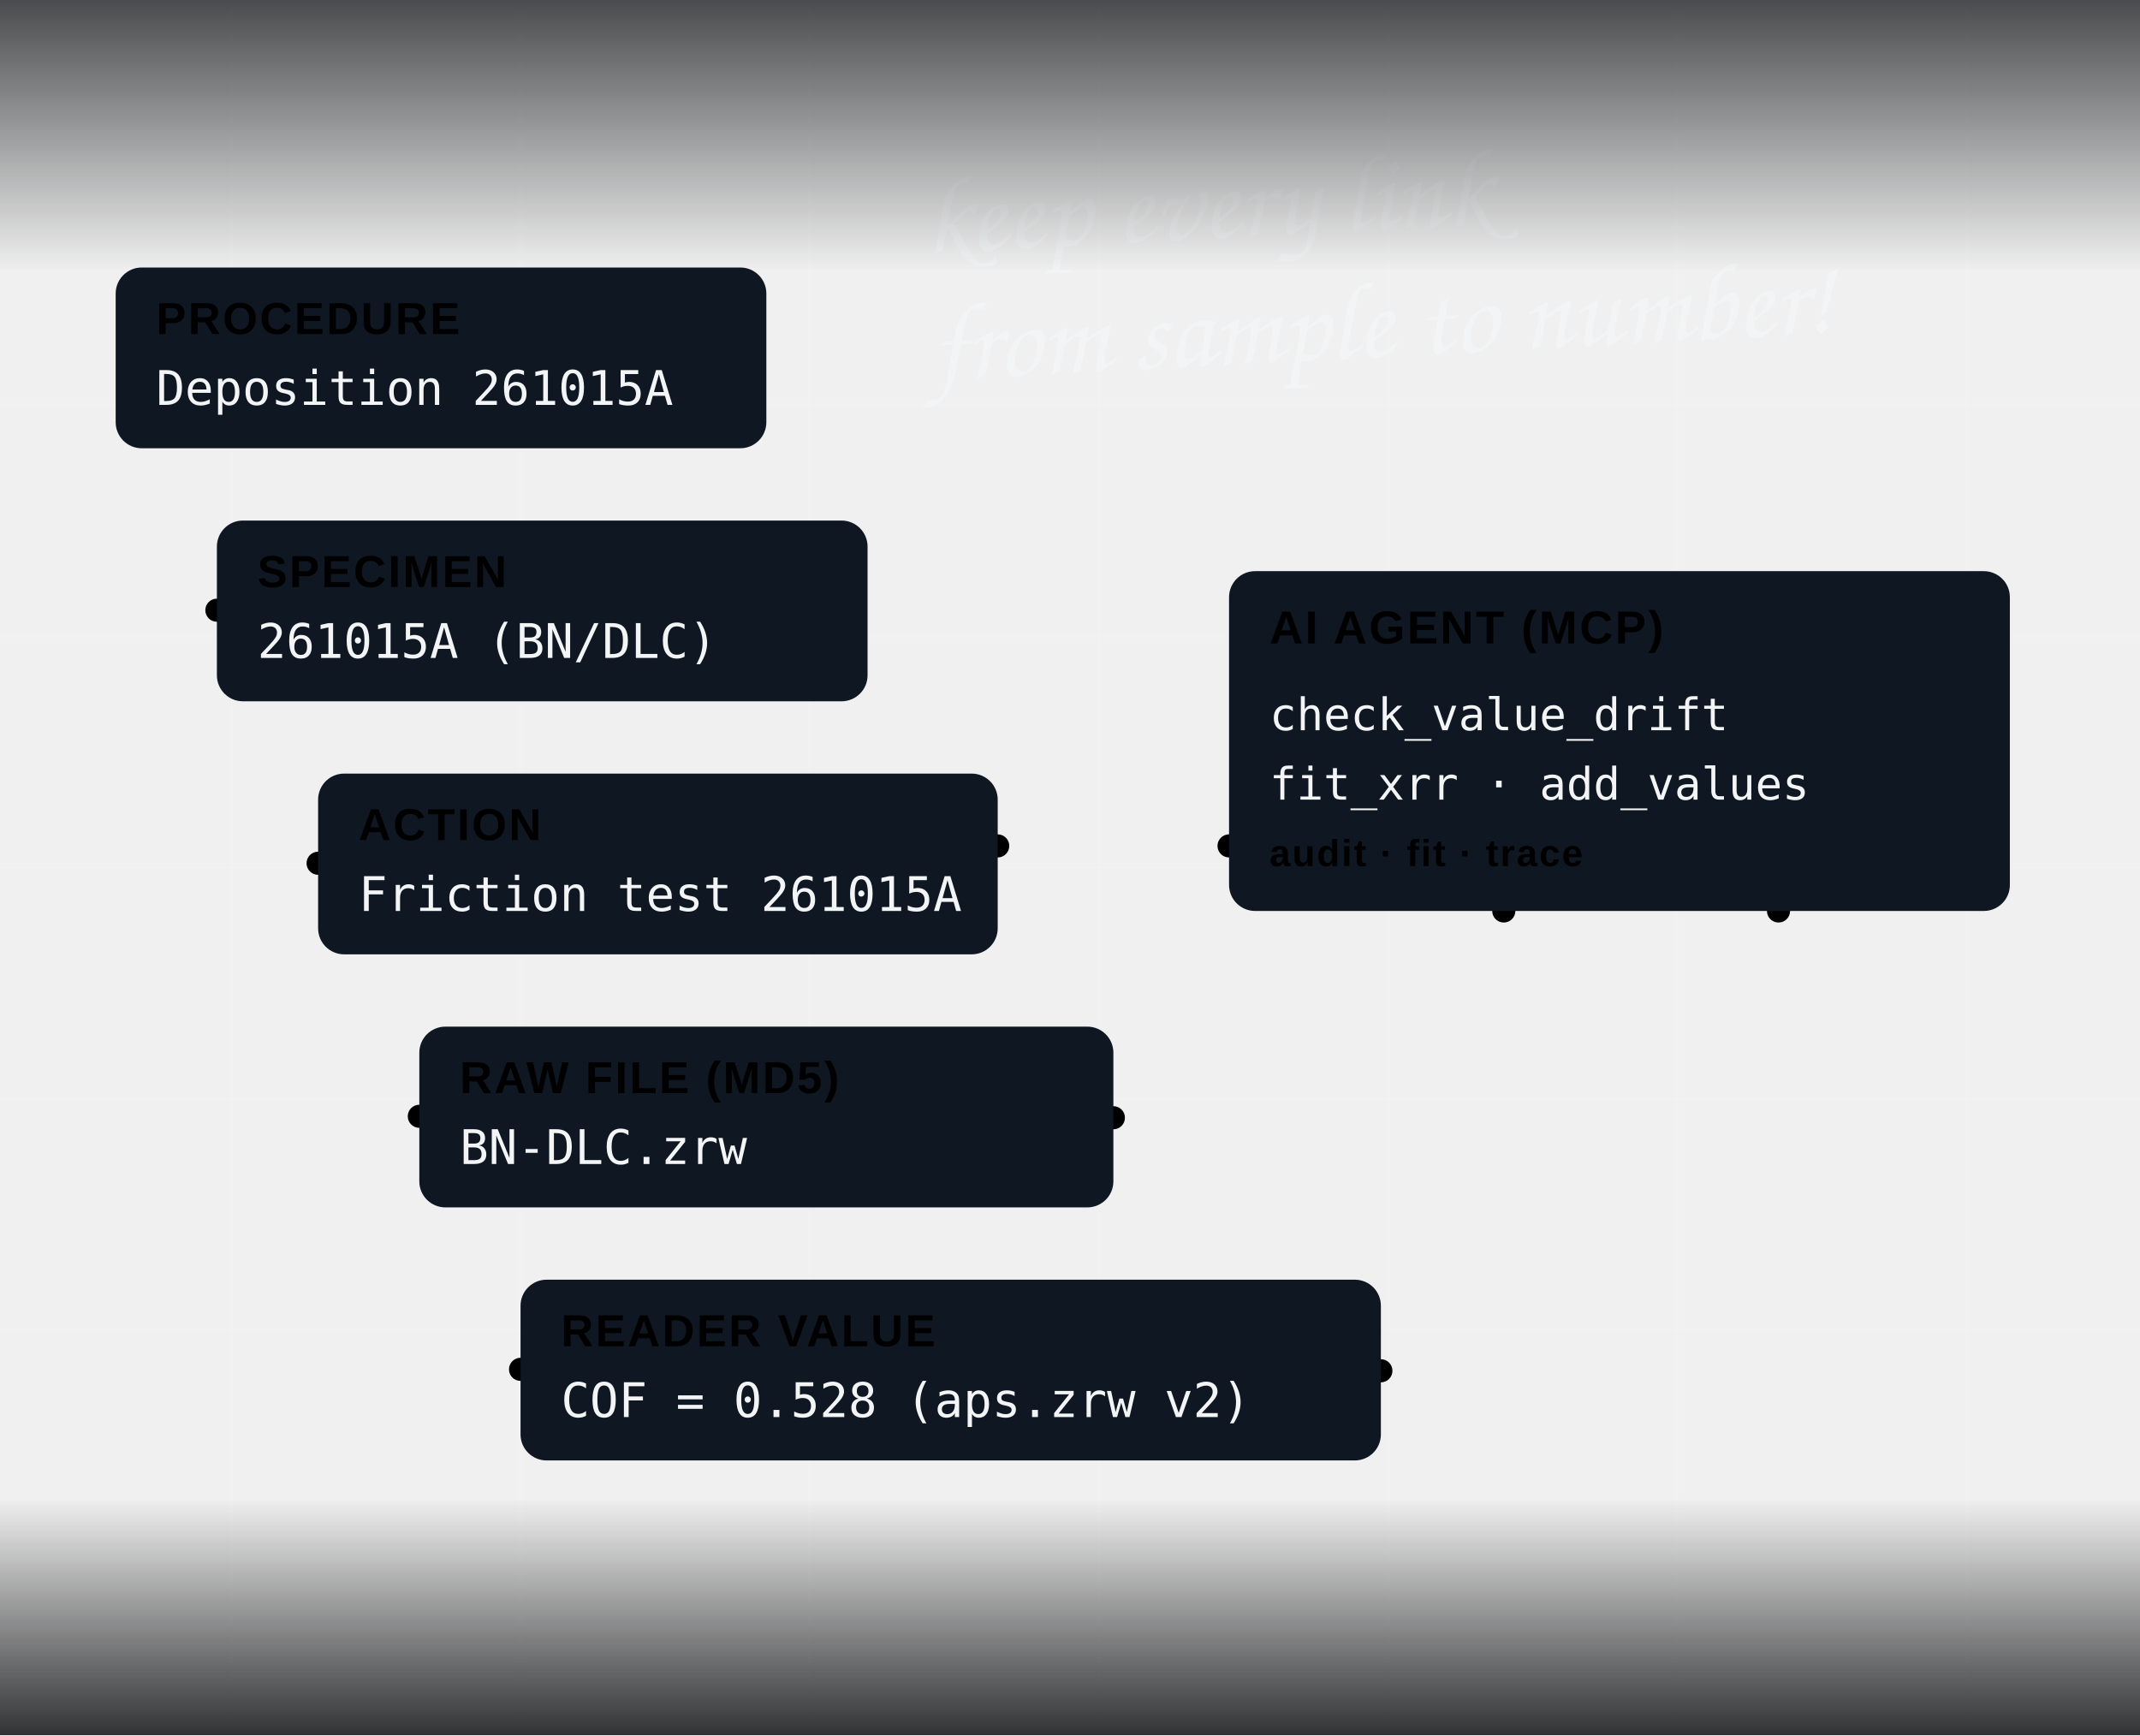
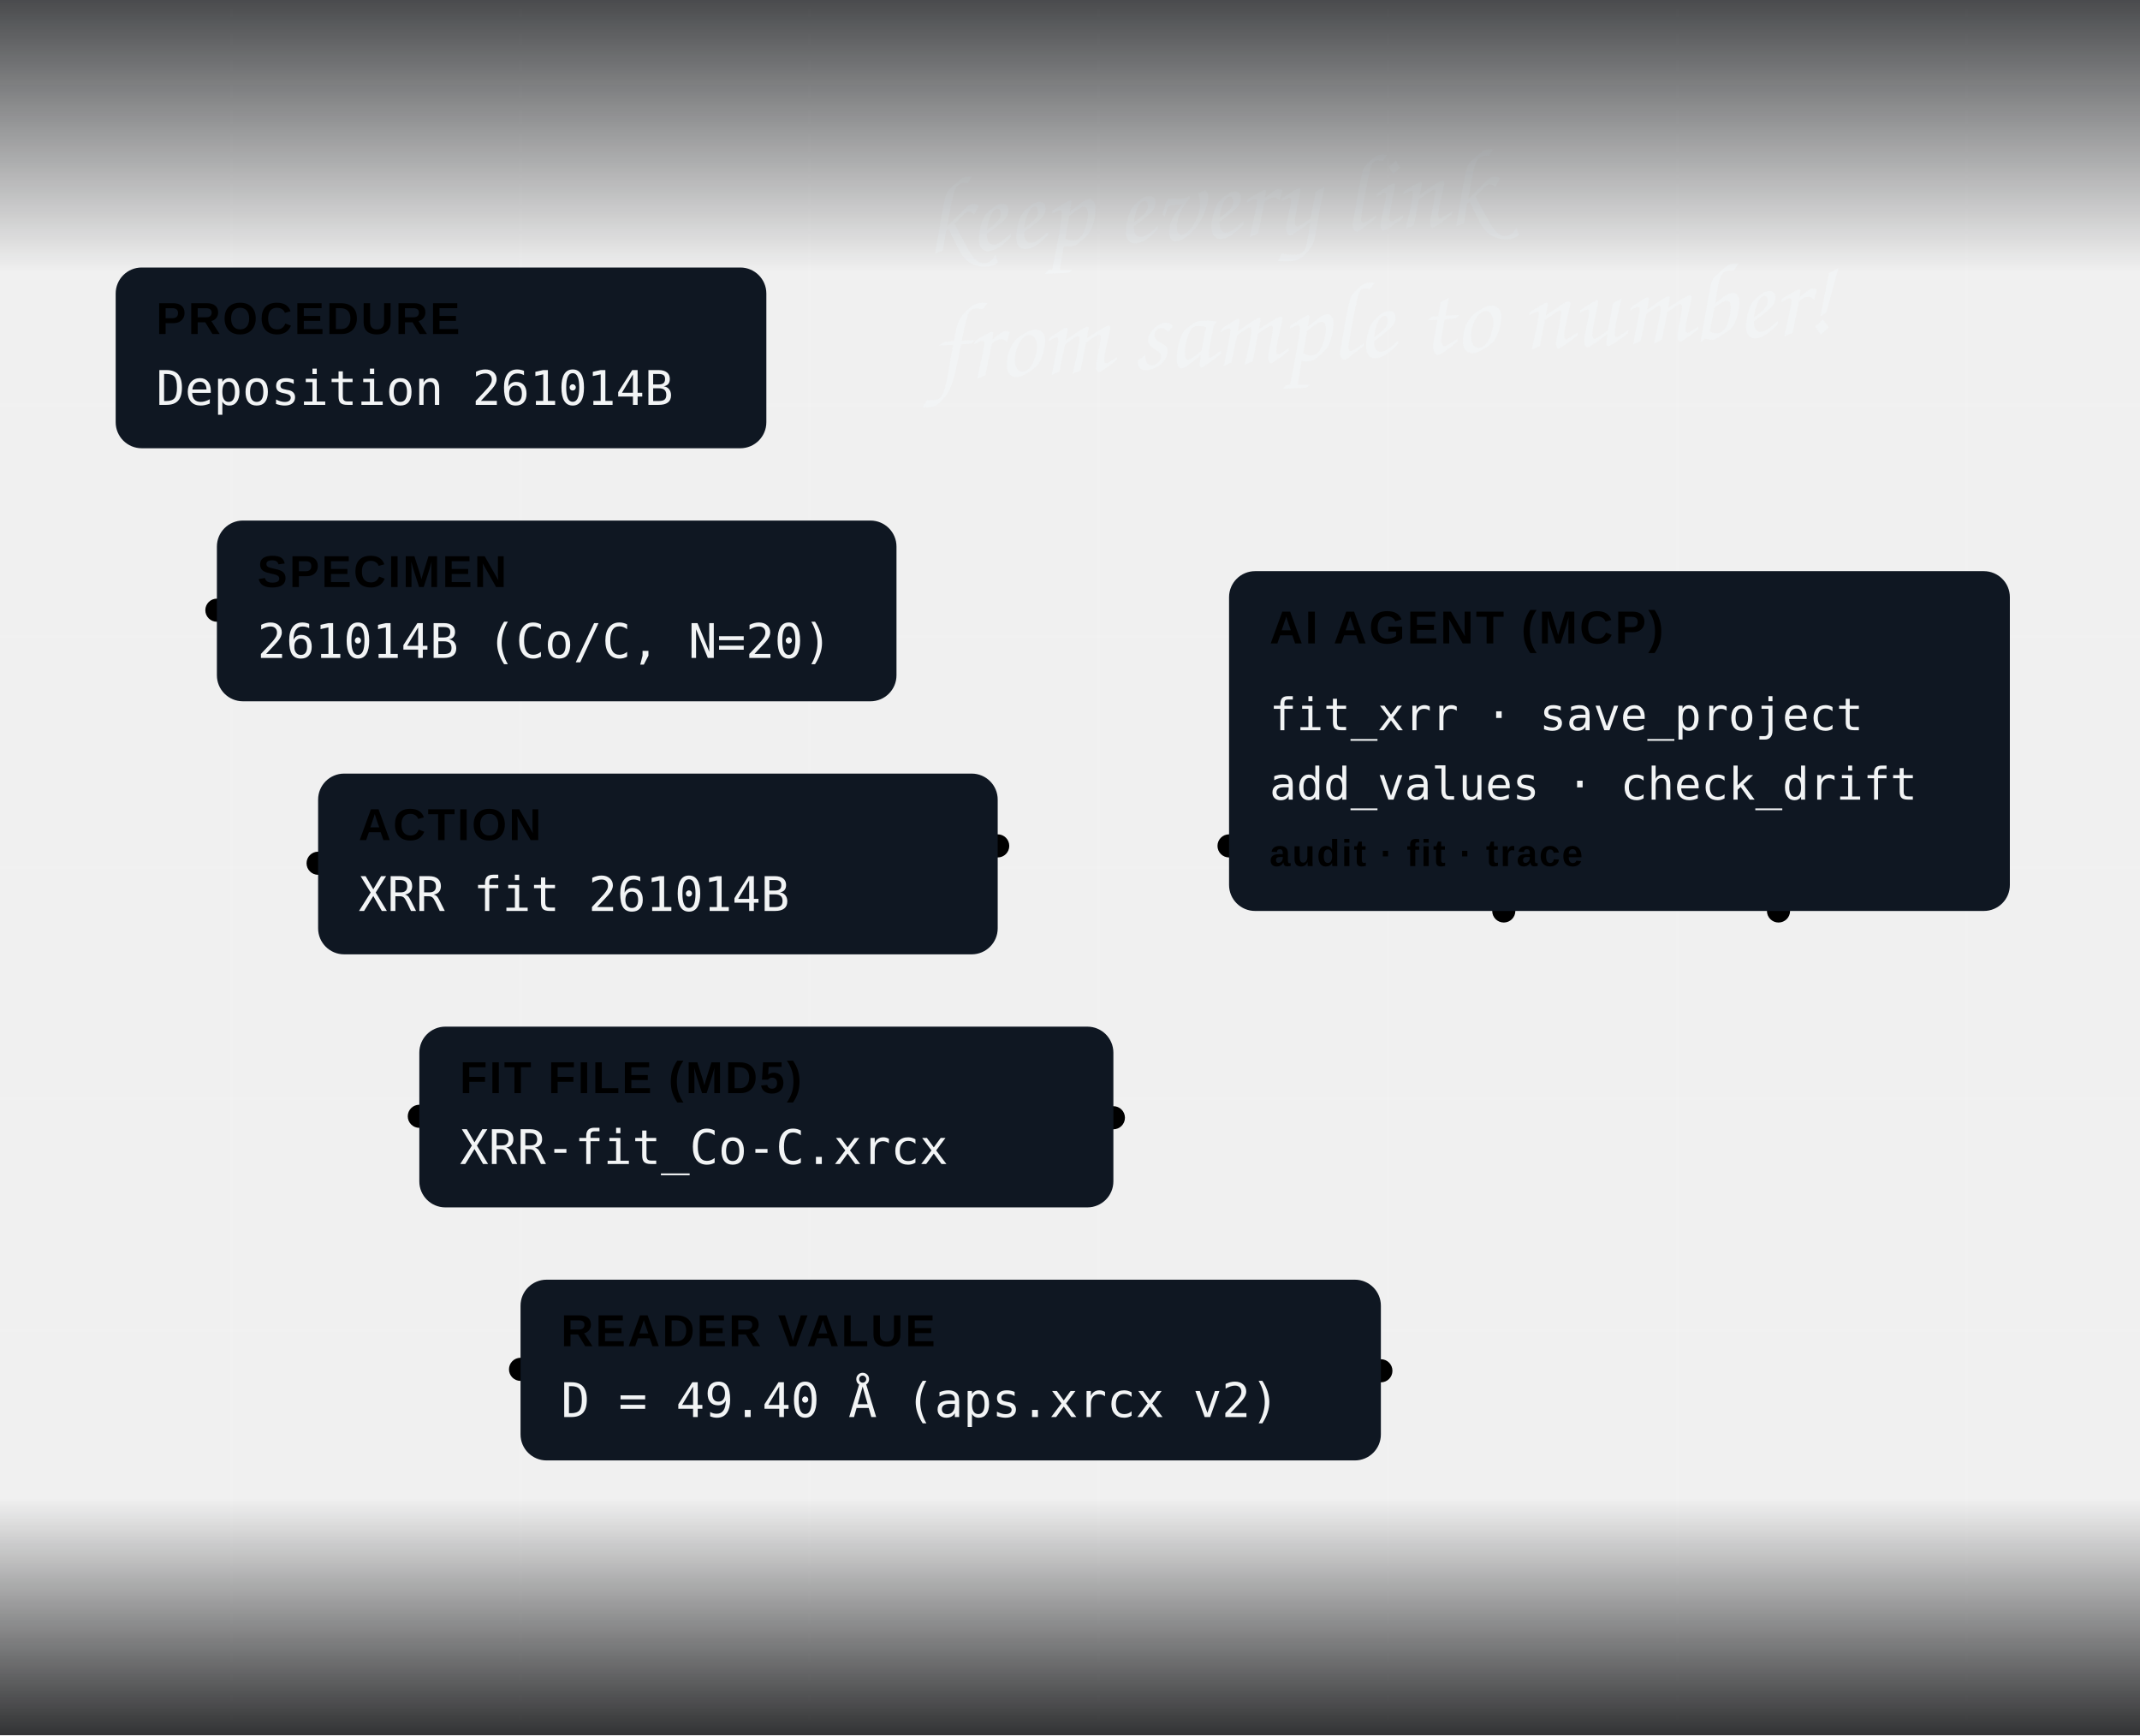
<svg xmlns="http://www.w3.org/2000/svg" class="hero" viewBox="0 0 1480 1200" preserveAspectRatio="none">
  <defs>
    <linearGradient id="fade" x1="0" y1="0" x2="0" y2="1">
      <stop offset="0%" stop-color="#0b0d10" stop-opacity=".75" />
      <stop offset="16%" stop-color="#0b0d10" stop-opacity="0" />
      <stop offset="86%" stop-color="#08090b" stop-opacity="0" />
      <stop offset="100%" stop-color="#08090b" stop-opacity=".85" />
    </linearGradient>
  </defs>
  <g stroke="#fff" stroke-opacity=".06" stroke-width="2">
    <line x1="0" y1="120" x2="1480" y2="120" />
    <line x1="0" y1="280" x2="1480" y2="280" />
    <line x1="0" y1="440" x2="1480" y2="440" />
    <line x1="0" y1="600" x2="1480" y2="600" />
    <line x1="0" y1="760" x2="1480" y2="760" />
    <line x1="0" y1="920" x2="1480" y2="920" />
    <line x1="0" y1="1080" x2="1480" y2="1080" />
    <line x1="160" y1="0" x2="160" y2="1200" />
    <line x1="360" y1="0" x2="360" y2="1200" />
    <line x1="560" y1="0" x2="560" y2="1200" />
    <line x1="760" y1="0" x2="760" y2="1200" />
    <line x1="960" y1="0" x2="960" y2="1200" />
    <line x1="1160" y1="0" x2="1160" y2="1200" />
    <line x1="1360" y1="0" x2="1360" y2="1200" />
  </g>
  <g>
    <path d="M115 310 V422 H150" fill="none" stroke="{tint}" stroke-width="5" stroke-linecap="round" stroke-linejoin="round" />
    <circle cx="150" cy="422" r="8" fill="{tint}" />
    <path d="M185 485 V597 H220" fill="none" stroke="{tint}" stroke-width="5" stroke-linecap="round" stroke-linejoin="round" />
    <circle cx="220" cy="597" r="8" fill="{tint}" />
    <path d="M255 660 V772 H290" fill="none" stroke="{data}" stroke-width="5" stroke-linecap="round" stroke-linejoin="round" />
    <circle cx="290" cy="772" r="8" fill="{data}" />
    <path d="M325 835 V947 H360" fill="none" stroke="{data}" stroke-width="5" stroke-linecap="round" stroke-linejoin="round" />
    <circle cx="360" cy="947" r="8" fill="{data}" />
    <g fill="none" stroke="{agent}" stroke-width="5" stroke-dasharray="16 12" stroke-linecap="round" stroke-linejoin="round">
      <path d="M850 585 H690" />
      <path d="M1040 630 V773 H770" />
      <path d="M1230 630 V948 H955" />
    </g>
    <g fill="{agent}">
      <circle cx="850" cy="585" r="8" />
      <circle cx="690" cy="585" r="8" />
      <circle cx="1040" cy="630" r="8" />
      <circle cx="770" cy="773" r="8" />
      <circle cx="1230" cy="630" r="8" />
      <circle cx="955" cy="948" r="8" />
    </g>
    <rect x="80" y="185" width="450" height="125" rx="18" fill="#0f1722" stroke="{tint}" stroke-width="5" />
    <text x="108" y="231" font-family="Segoe UI, Arial, sans-serif" font-size="31" font-weight="700" letter-spacing="1.5" fill="{tint}">PROCEDURE</text>
-     <text x="108" y="280" font-family="Consolas, monospace" font-size="33" fill="#f2f4f5">Deposition 261015A</text>
-     <rect x="150" y="360" width="450" height="125" rx="18" fill="#0f1722" stroke="{tint}" stroke-width="5" />
+     <text x="108" y="280" font-family="Consolas, monospace" font-size="33" fill="#f2f4f5">Deposition 261014B</text>
+     <rect x="150" y="360" width="470" height="125" rx="18" fill="#0f1722" stroke="{tint}" stroke-width="5" />
    <text x="178" y="406" font-family="Segoe UI, Arial, sans-serif" font-size="31" font-weight="700" letter-spacing="1.5" fill="{tint}">SPECIMEN</text>
-     <text x="178" y="455" font-family="Consolas, monospace" font-size="33" fill="#f2f4f5">261015A (BN/DLC)</text>
+     <text x="178" y="455" font-family="Consolas, monospace" font-size="33" fill="#f2f4f5">261014B (Co/C, N=20)</text>
    <rect x="220" y="535" width="470" height="125" rx="18" fill="#0f1722" stroke="{tint}" stroke-width="5" />
    <text x="248" y="581" font-family="Segoe UI, Arial, sans-serif" font-size="31" font-weight="700" letter-spacing="1.5" fill="{tint}">ACTION</text>
-     <text x="248" y="630" font-family="Consolas, monospace" font-size="33" fill="#f2f4f5">Friction test 261015A</text>
+     <text x="248" y="630" font-family="Consolas, monospace" font-size="33" fill="#f2f4f5">XRR fit 261014B</text>
    <rect x="290" y="710" width="480" height="125" rx="18" fill="#0f1722" stroke="{data}" stroke-width="5" />
-     <text x="318" y="756" font-family="Segoe UI, Arial, sans-serif" font-size="31" font-weight="700" letter-spacing="1.5" fill="{data}">RAW FILE (MD5)</text>
-     <text x="318" y="805" font-family="Consolas, monospace" font-size="33" fill="#f2f4f5">BN-DLC.zrw</text>
+     <text x="318" y="756" font-family="Segoe UI, Arial, sans-serif" font-size="31" font-weight="700" letter-spacing="1.5" fill="{data}">FIT FILE (MD5)</text>
+     <text x="318" y="805" font-family="Consolas, monospace" font-size="33" fill="#f2f4f5">XRR-fit_Co-C.xrcx</text>
    <rect x="360" y="885" width="595" height="125" rx="18" fill="#0f1722" stroke="{data}" stroke-width="5" />
    <text x="388" y="931" font-family="Segoe UI, Arial, sans-serif" font-size="31" font-weight="700" letter-spacing="1.5" fill="{data}">READER VALUE</text>
-     <text x="388" y="980" font-family="Consolas, monospace" font-size="33" fill="#f2f4f5">COF = 0.528 (aps.zrw v2)</text>
+     <text x="388" y="980" font-family="Consolas, monospace" font-size="33" fill="#f2f4f5">D = 49.40 Å (aps.xrcx v2)</text>
    <rect x="850" y="395" width="540" height="235" rx="18" fill="#0f1722" stroke="{agent}" stroke-width="5" />
    <text x="878" y="445" font-family="Segoe UI, Arial, sans-serif" font-size="32" font-weight="700" letter-spacing="1.5" fill="{agent}">AI AGENT (MCP)</text>
-     <text x="878" y="505" font-family="Consolas, monospace" font-size="31" fill="#f2f4f5">check_value_drift</text>
-     <text x="878" y="553" font-family="Consolas, monospace" font-size="31" fill="#f2f4f5">fit_xrr · add_values</text>
+     <text x="878" y="505" font-family="Consolas, monospace" font-size="31" fill="#f2f4f5">fit_xrr · save_project</text>
+     <text x="878" y="553" font-family="Consolas, monospace" font-size="31" fill="#f2f4f5">add_values · check_drift</text>
    <text x="878" y="599" font-family="Segoe UI, Arial, sans-serif" font-size="26" font-weight="600" letter-spacing="1.2" fill="{agent}">audit · fit · trace</text>
  </g>
  <text x="640" y="175" font-family="'Ink Free','Segoe Script','Bradley Hand',cursive" font-size="76" fill="#f2f4f5" opacity=".92" transform="rotate(-3 640 175)">
    <tspan x="640" dy="0">keep every link</tspan>
    <tspan x="640" dy="88">from sample to number!</tspan>
  </text>
  <rect width="1480" height="1200" fill="url(#fade)" />
</svg>
